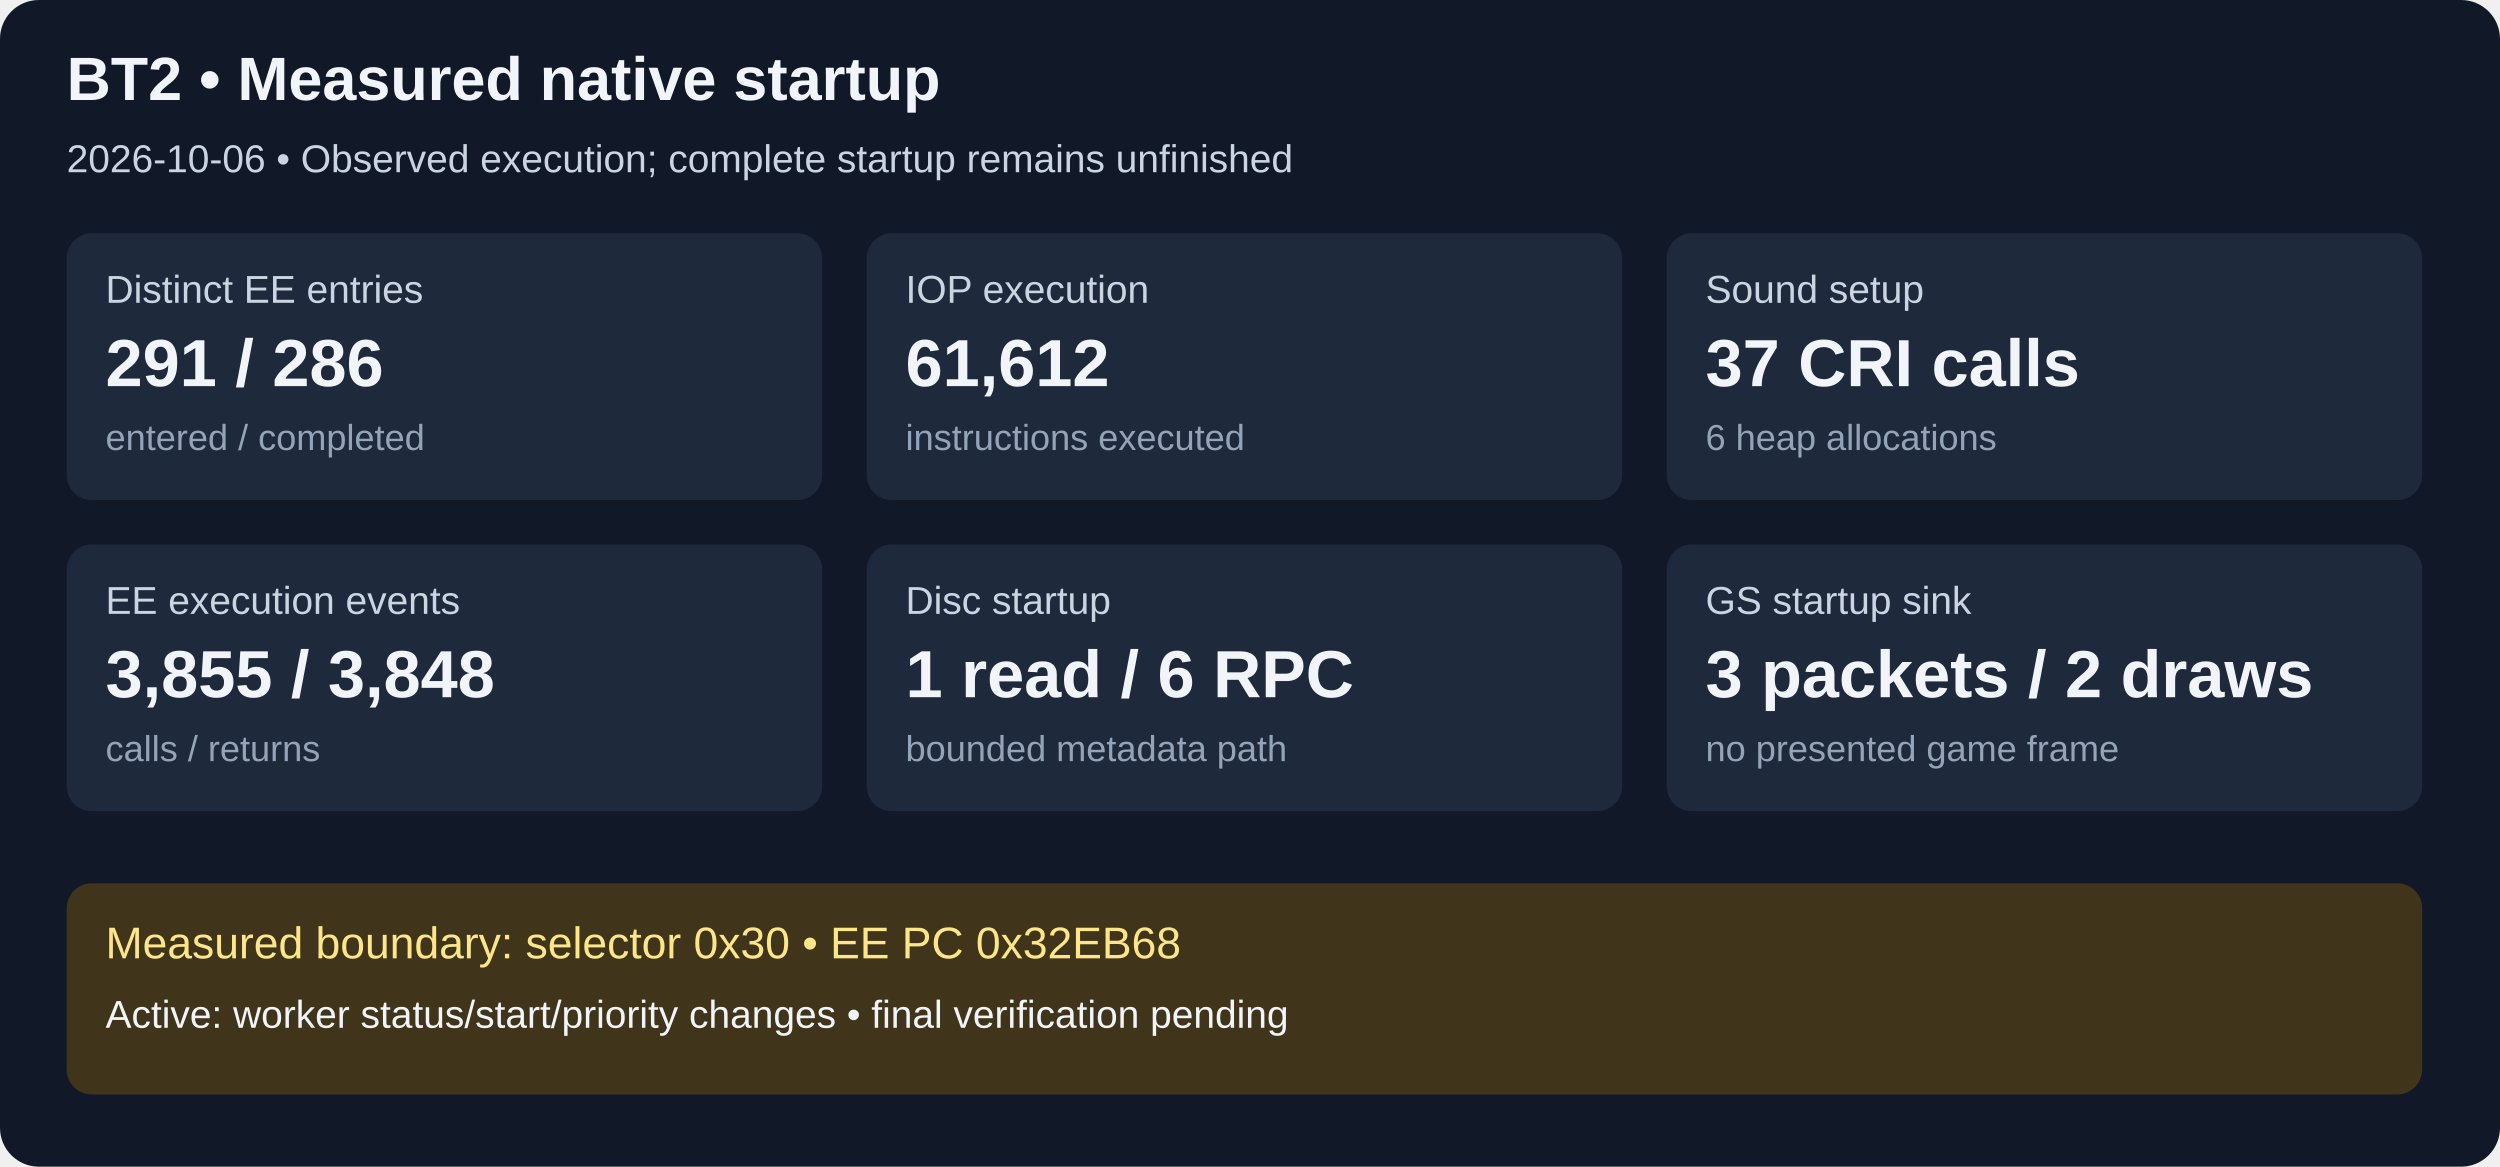
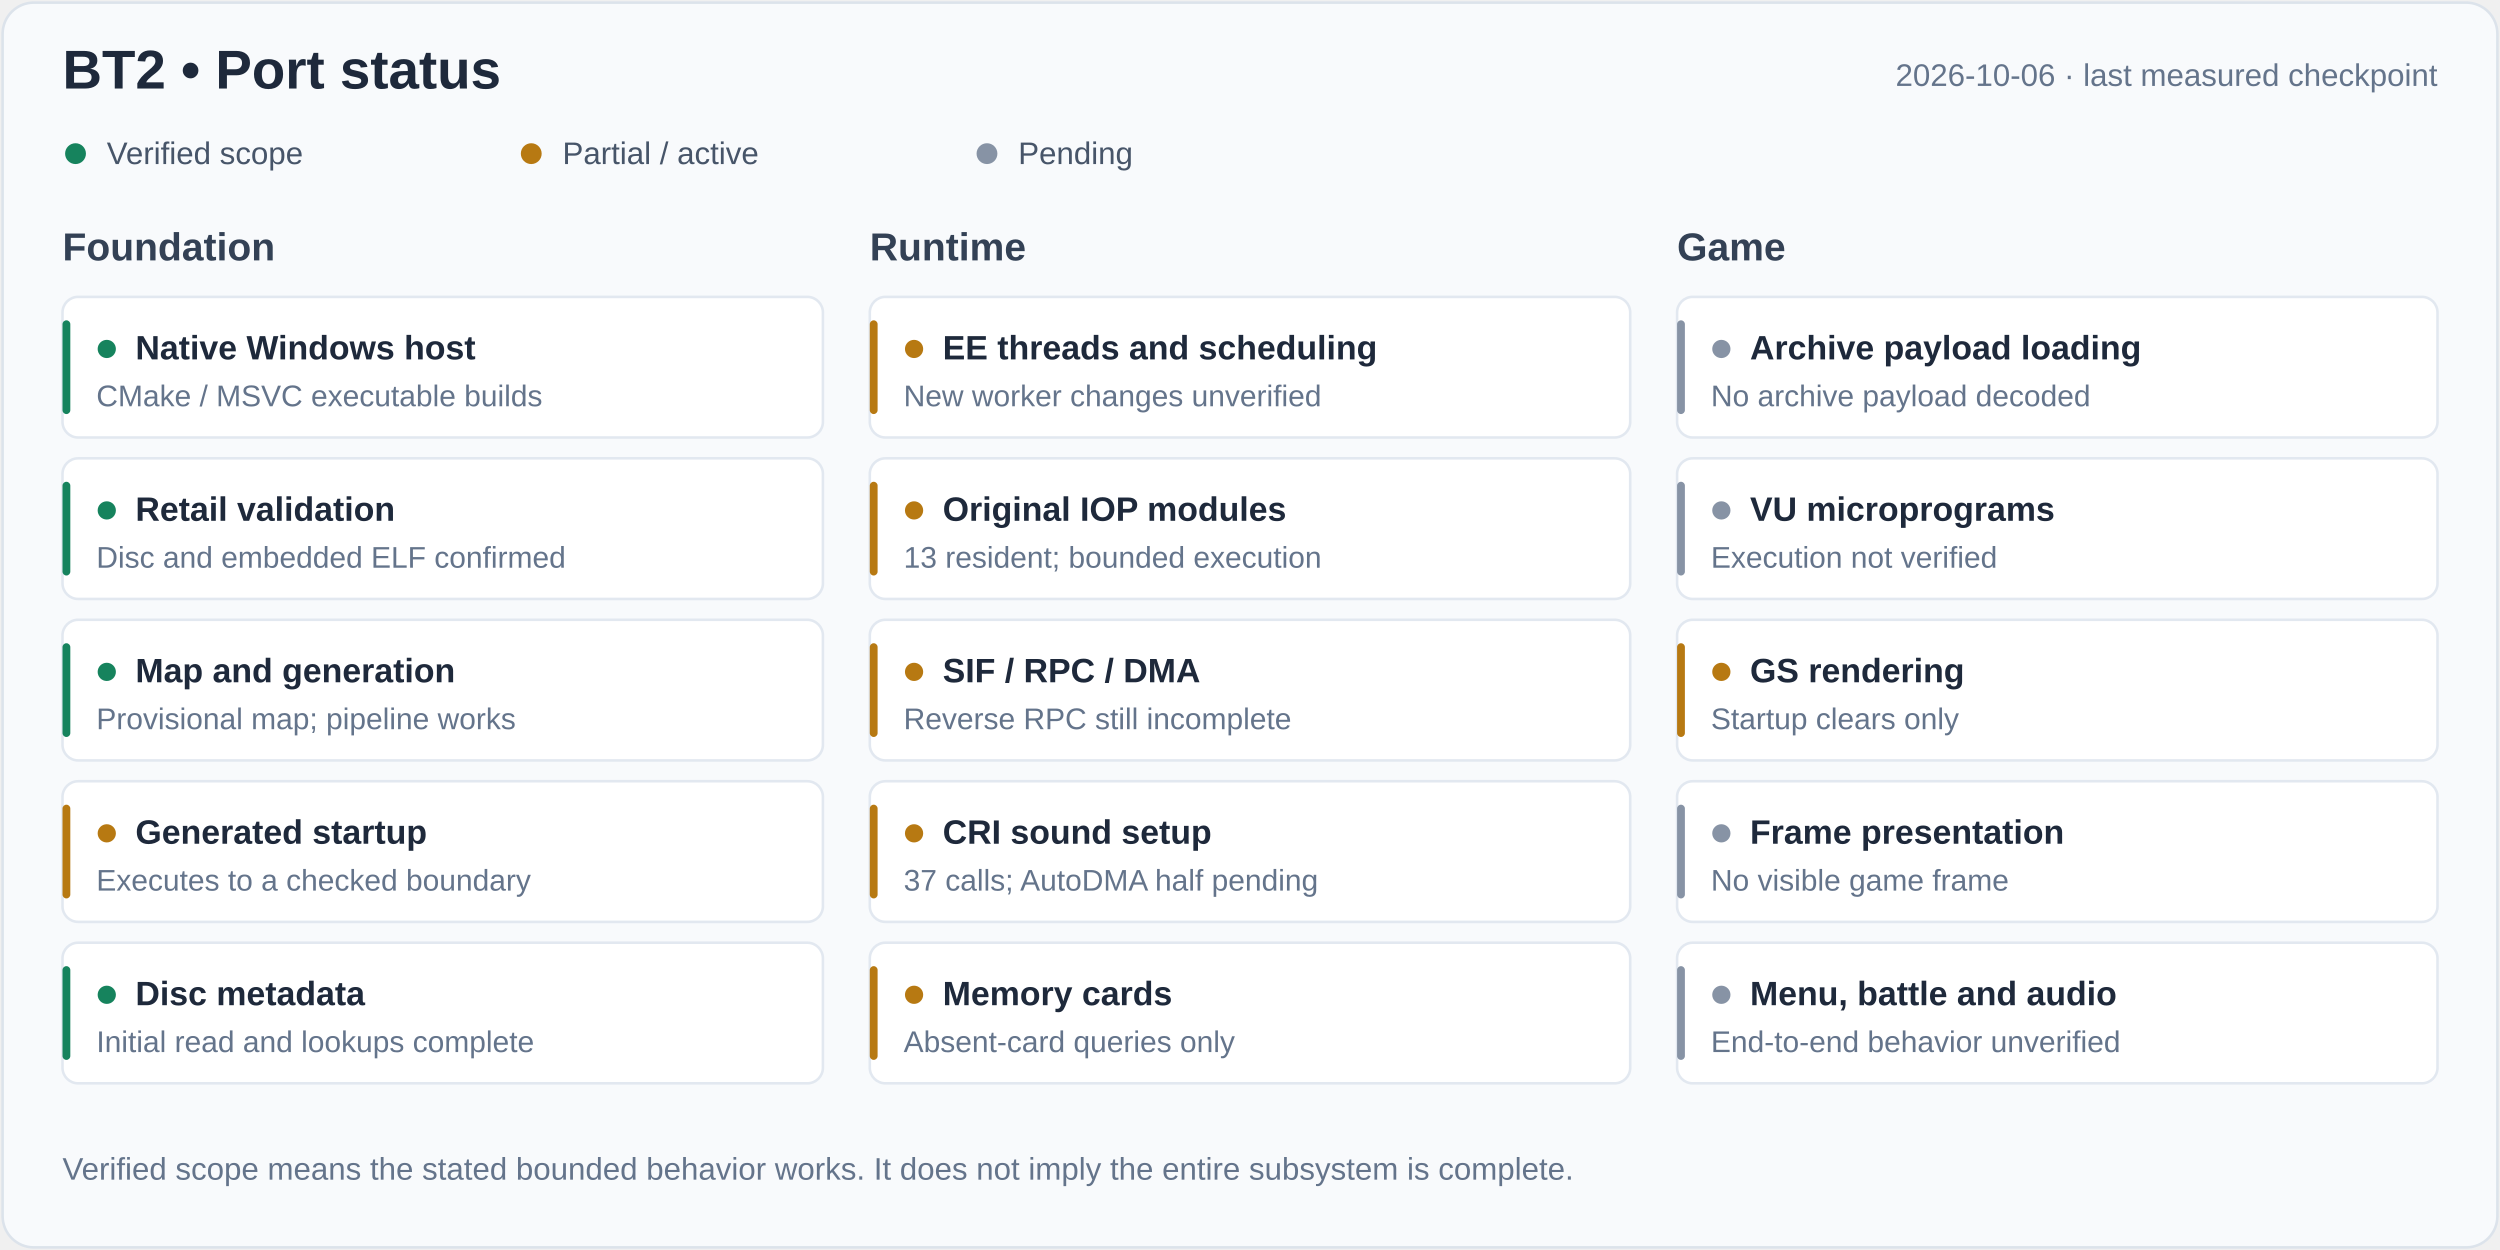
- <svg xmlns="http://www.w3.org/2000/svg" width="900" height="420" viewBox="0 0 900 420" role="img" aria-labelledby="title desc">
-   <rect width="900" height="420" rx="14" fill="#111827" />
-   <g font-family="Segoe UI,Arial,sans-serif" fill="#f1f5f9">
-     <text x="24" y="36" font-size="22" font-weight="700">BT2 • Measured native startup</text>
-     <text x="24" y="62" font-size="14" fill="#cbd5e1">2026-10-06 • Observed execution; complete startup remains unfinished</text>
-     <rect x="24" y="84" width="272" height="96" rx="9" fill="#1e293b" />
-     <text x="38" y="109" font-size="14" fill="#cbd5e1">Distinct EE entries</text>
-     <text x="38" y="139" font-size="24" font-weight="700">291 / 286</text>
-     <text x="38" y="162" font-size="13" fill="#94a3b8">entered / completed</text>
-     <rect x="312" y="84" width="272" height="96" rx="9" fill="#1e293b" />
-     <text x="326" y="109" font-size="14" fill="#cbd5e1">IOP execution</text>
-     <text x="326" y="139" font-size="24" font-weight="700">61,612</text>
-     <text x="326" y="162" font-size="13" fill="#94a3b8">instructions executed</text>
-     <rect x="600" y="84" width="272" height="96" rx="9" fill="#1e293b" />
-     <text x="614" y="109" font-size="14" fill="#cbd5e1">Sound setup</text>
-     <text x="614" y="139" font-size="24" font-weight="700">37 CRI calls</text>
-     <text x="614" y="162" font-size="13" fill="#94a3b8">6 heap allocations</text>
-     <rect x="24" y="196" width="272" height="96" rx="9" fill="#1e293b" />
-     <text x="38" y="221" font-size="14" fill="#cbd5e1">EE execution events</text>
-     <text x="38" y="251" font-size="24" font-weight="700">3,855 / 3,848</text>
-     <text x="38" y="274" font-size="13" fill="#94a3b8">calls / returns</text>
-     <rect x="312" y="196" width="272" height="96" rx="9" fill="#1e293b" />
-     <text x="326" y="221" font-size="14" fill="#cbd5e1">Disc startup</text>
-     <text x="326" y="251" font-size="24" font-weight="700">1 read / 6 RPC</text>
-     <text x="326" y="274" font-size="13" fill="#94a3b8">bounded metadata path</text>
-     <rect x="600" y="196" width="272" height="96" rx="9" fill="#1e293b" />
-     <text x="614" y="221" font-size="14" fill="#cbd5e1">GS startup sink</text>
-     <text x="614" y="251" font-size="24" font-weight="700">3 packets / 2 draws</text>
-     <text x="614" y="274" font-size="13" fill="#94a3b8">no presented game frame</text>
-     <rect x="24" y="318" width="848" height="76" rx="9" fill="#40351a" />
-     <text x="38" y="345" font-size="16" fill="#fde68a">Measured boundary: selector 0x30 • EE PC 0x32EB68</text>
-     <text x="38" y="370" font-size="14">Active: worker status/start/priority changes • final verification pending</text>
+ <svg xmlns="http://www.w3.org/2000/svg" width="960" height="480" viewBox="0 0 960 480" role="img" aria-labelledby="title desc">
+   <rect x="1" y="1" width="958" height="478" rx="12" fill="#f8fafc" stroke="#dce3eb" />
+   <g font-family="Segoe UI,Arial,sans-serif">
+     <text x="24" y="34" font-size="21" font-weight="600" fill="#1e293b">BT2 • Port status</text>
+     <text x="936" y="33" text-anchor="end" font-size="12" fill="#64748b">2026-10-06 · last measured checkpoint</text>
+     <circle cx="29" cy="59" r="4" fill="#16835d" />
+     <text x="41" y="63" font-size="12" fill="#475569">Verified scope</text>
+     <circle cx="204" cy="59" r="4" fill="#b77912" />
+     <text x="216" y="63" font-size="12" fill="#475569">Partial / active</text>
+     <circle cx="379" cy="59" r="4" fill="#8793a5" />
+     <text x="391" y="63" font-size="12" fill="#475569">Pending</text>
+     <text x="24" y="100" font-size="15" font-weight="600" fill="#334155">Foundation</text>
+     <g>
+       <rect x="24" y="114" width="292" height="54" rx="6" fill="#fff" stroke="#e2e8f0" />
+       <rect x="24" y="123" width="3" height="36" rx="1.5" fill="#16835d" />
+       <circle cx="41" cy="134" r="3.5" fill="#16835d" />
+       <text x="52" y="138" font-size="13" font-weight="600" fill="#1e293b">Native Windows host</text>
+       <text x="37" y="156" font-size="11.5" fill="#64748b">CMake / MSVC executable builds</text>
+     </g>
+     <g>
+       <rect x="24" y="176" width="292" height="54" rx="6" fill="#fff" stroke="#e2e8f0" />
+       <rect x="24" y="185" width="3" height="36" rx="1.5" fill="#16835d" />
+       <circle cx="41" cy="196" r="3.5" fill="#16835d" />
+       <text x="52" y="200" font-size="13" font-weight="600" fill="#1e293b">Retail validation</text>
+       <text x="37" y="218" font-size="11.5" fill="#64748b">Disc and embedded ELF confirmed</text>
+     </g>
+     <g>
+       <rect x="24" y="238" width="292" height="54" rx="6" fill="#fff" stroke="#e2e8f0" />
+       <rect x="24" y="247" width="3" height="36" rx="1.5" fill="#16835d" />
+       <circle cx="41" cy="258" r="3.5" fill="#16835d" />
+       <text x="52" y="262" font-size="13" font-weight="600" fill="#1e293b">Map and generation</text>
+       <text x="37" y="280" font-size="11.5" fill="#64748b">Provisional map; pipeline works</text>
+     </g>
+     <g>
+       <rect x="24" y="300" width="292" height="54" rx="6" fill="#fff" stroke="#e2e8f0" />
+       <rect x="24" y="309" width="3" height="36" rx="1.5" fill="#b77912" />
+       <circle cx="41" cy="320" r="3.5" fill="#b77912" />
+       <text x="52" y="324" font-size="13" font-weight="600" fill="#1e293b">Generated startup</text>
+       <text x="37" y="342" font-size="11.5" fill="#64748b">Executes to a checked boundary</text>
+     </g>
+     <g>
+       <rect x="24" y="362" width="292" height="54" rx="6" fill="#fff" stroke="#e2e8f0" />
+       <rect x="24" y="371" width="3" height="36" rx="1.5" fill="#16835d" />
+       <circle cx="41" cy="382" r="3.5" fill="#16835d" />
+       <text x="52" y="386" font-size="13" font-weight="600" fill="#1e293b">Disc metadata</text>
+       <text x="37" y="404" font-size="11.5" fill="#64748b">Initial read and lookups complete</text>
+     </g>
+     <text x="334" y="100" font-size="15" font-weight="600" fill="#334155">Runtime</text>
+     <g>
+       <rect x="334" y="114" width="292" height="54" rx="6" fill="#fff" stroke="#e2e8f0" />
+       <rect x="334" y="123" width="3" height="36" rx="1.5" fill="#b77912" />
+       <circle cx="351" cy="134" r="3.5" fill="#b77912" />
+       <text x="362" y="138" font-size="13" font-weight="600" fill="#1e293b">EE threads and scheduling</text>
+       <text x="347" y="156" font-size="11.5" fill="#64748b">New worker changes unverified</text>
+     </g>
+     <g>
+       <rect x="334" y="176" width="292" height="54" rx="6" fill="#fff" stroke="#e2e8f0" />
+       <rect x="334" y="185" width="3" height="36" rx="1.5" fill="#b77912" />
+       <circle cx="351" cy="196" r="3.5" fill="#b77912" />
+       <text x="362" y="200" font-size="13" font-weight="600" fill="#1e293b">Original IOP modules</text>
+       <text x="347" y="218" font-size="11.5" fill="#64748b">13 resident; bounded execution</text>
+     </g>
+     <g>
+       <rect x="334" y="238" width="292" height="54" rx="6" fill="#fff" stroke="#e2e8f0" />
+       <rect x="334" y="247" width="3" height="36" rx="1.5" fill="#b77912" />
+       <circle cx="351" cy="258" r="3.5" fill="#b77912" />
+       <text x="362" y="262" font-size="13" font-weight="600" fill="#1e293b">SIF / RPC / DMA</text>
+       <text x="347" y="280" font-size="11.5" fill="#64748b">Reverse RPC still incomplete</text>
+     </g>
+     <g>
+       <rect x="334" y="300" width="292" height="54" rx="6" fill="#fff" stroke="#e2e8f0" />
+       <rect x="334" y="309" width="3" height="36" rx="1.5" fill="#b77912" />
+       <circle cx="351" cy="320" r="3.5" fill="#b77912" />
+       <text x="362" y="324" font-size="13" font-weight="600" fill="#1e293b">CRI sound setup</text>
+       <text x="347" y="342" font-size="11.5" fill="#64748b">37 calls; AutoDMA half pending</text>
+     </g>
+     <g>
+       <rect x="334" y="362" width="292" height="54" rx="6" fill="#fff" stroke="#e2e8f0" />
+       <rect x="334" y="371" width="3" height="36" rx="1.5" fill="#b77912" />
+       <circle cx="351" cy="382" r="3.5" fill="#b77912" />
+       <text x="362" y="386" font-size="13" font-weight="600" fill="#1e293b">Memory cards</text>
+       <text x="347" y="404" font-size="11.5" fill="#64748b">Absent-card queries only</text>
+     </g>
+     <text x="644" y="100" font-size="15" font-weight="600" fill="#334155">Game</text>
+     <g>
+       <rect x="644" y="114" width="292" height="54" rx="6" fill="#fff" stroke="#e2e8f0" />
+       <rect x="644" y="123" width="3" height="36" rx="1.5" fill="#8793a5" />
+       <circle cx="661" cy="134" r="3.5" fill="#8793a5" />
+       <text x="672" y="138" font-size="13" font-weight="600" fill="#1e293b">Archive payload loading</text>
+       <text x="657" y="156" font-size="11.5" fill="#64748b">No archive payload decoded</text>
+     </g>
+     <g>
+       <rect x="644" y="176" width="292" height="54" rx="6" fill="#fff" stroke="#e2e8f0" />
+       <rect x="644" y="185" width="3" height="36" rx="1.5" fill="#8793a5" />
+       <circle cx="661" cy="196" r="3.5" fill="#8793a5" />
+       <text x="672" y="200" font-size="13" font-weight="600" fill="#1e293b">VU microprograms</text>
+       <text x="657" y="218" font-size="11.5" fill="#64748b">Execution not verified</text>
+     </g>
+     <g>
+       <rect x="644" y="238" width="292" height="54" rx="6" fill="#fff" stroke="#e2e8f0" />
+       <rect x="644" y="247" width="3" height="36" rx="1.5" fill="#b77912" />
+       <circle cx="661" cy="258" r="3.5" fill="#b77912" />
+       <text x="672" y="262" font-size="13" font-weight="600" fill="#1e293b">GS rendering</text>
+       <text x="657" y="280" font-size="11.5" fill="#64748b">Startup clears only</text>
+     </g>
+     <g>
+       <rect x="644" y="300" width="292" height="54" rx="6" fill="#fff" stroke="#e2e8f0" />
+       <rect x="644" y="309" width="3" height="36" rx="1.5" fill="#8793a5" />
+       <circle cx="661" cy="320" r="3.5" fill="#8793a5" />
+       <text x="672" y="324" font-size="13" font-weight="600" fill="#1e293b">Frame presentation</text>
+       <text x="657" y="342" font-size="11.5" fill="#64748b">No visible game frame</text>
+     </g>
+     <g>
+       <rect x="644" y="362" width="292" height="54" rx="6" fill="#fff" stroke="#e2e8f0" />
+       <rect x="644" y="371" width="3" height="36" rx="1.5" fill="#8793a5" />
+       <circle cx="661" cy="382" r="3.5" fill="#8793a5" />
+       <text x="672" y="386" font-size="13" font-weight="600" fill="#1e293b">Menu, battle and audio</text>
+       <text x="657" y="404" font-size="11.5" fill="#64748b">End-to-end behavior unverified</text>
+     </g>
+     <text x="24" y="453" font-size="12" fill="#64748b">Verified scope means the stated bounded behavior works. It does not imply the entire subsystem is complete.</text>
  </g>
</svg>
